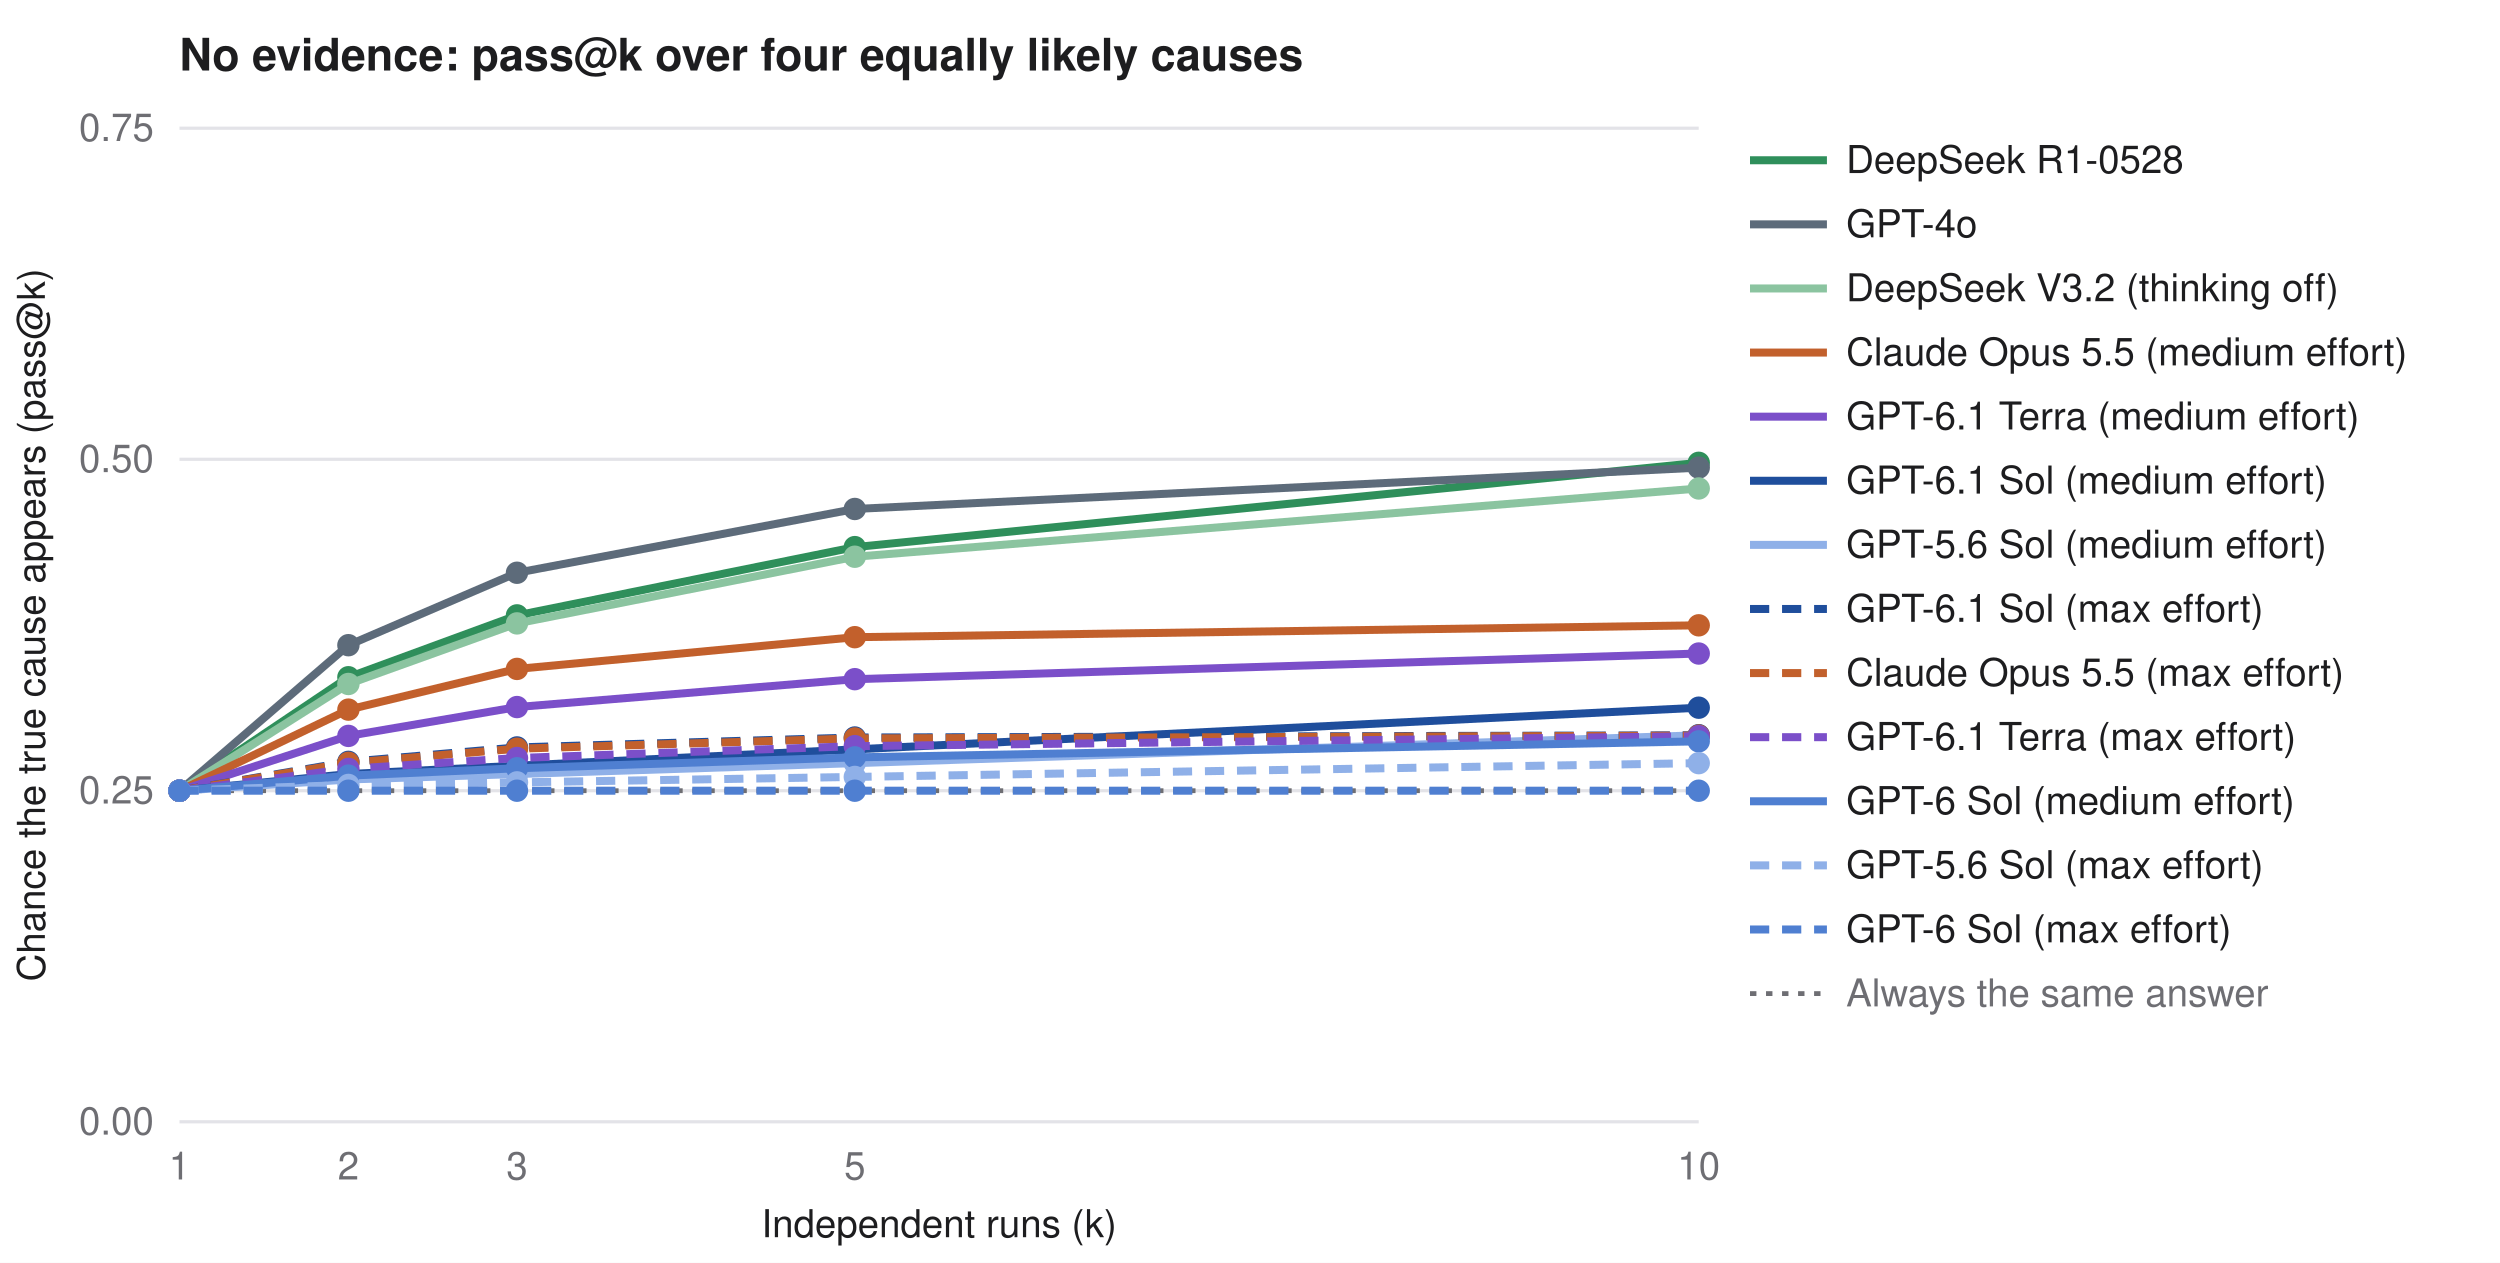
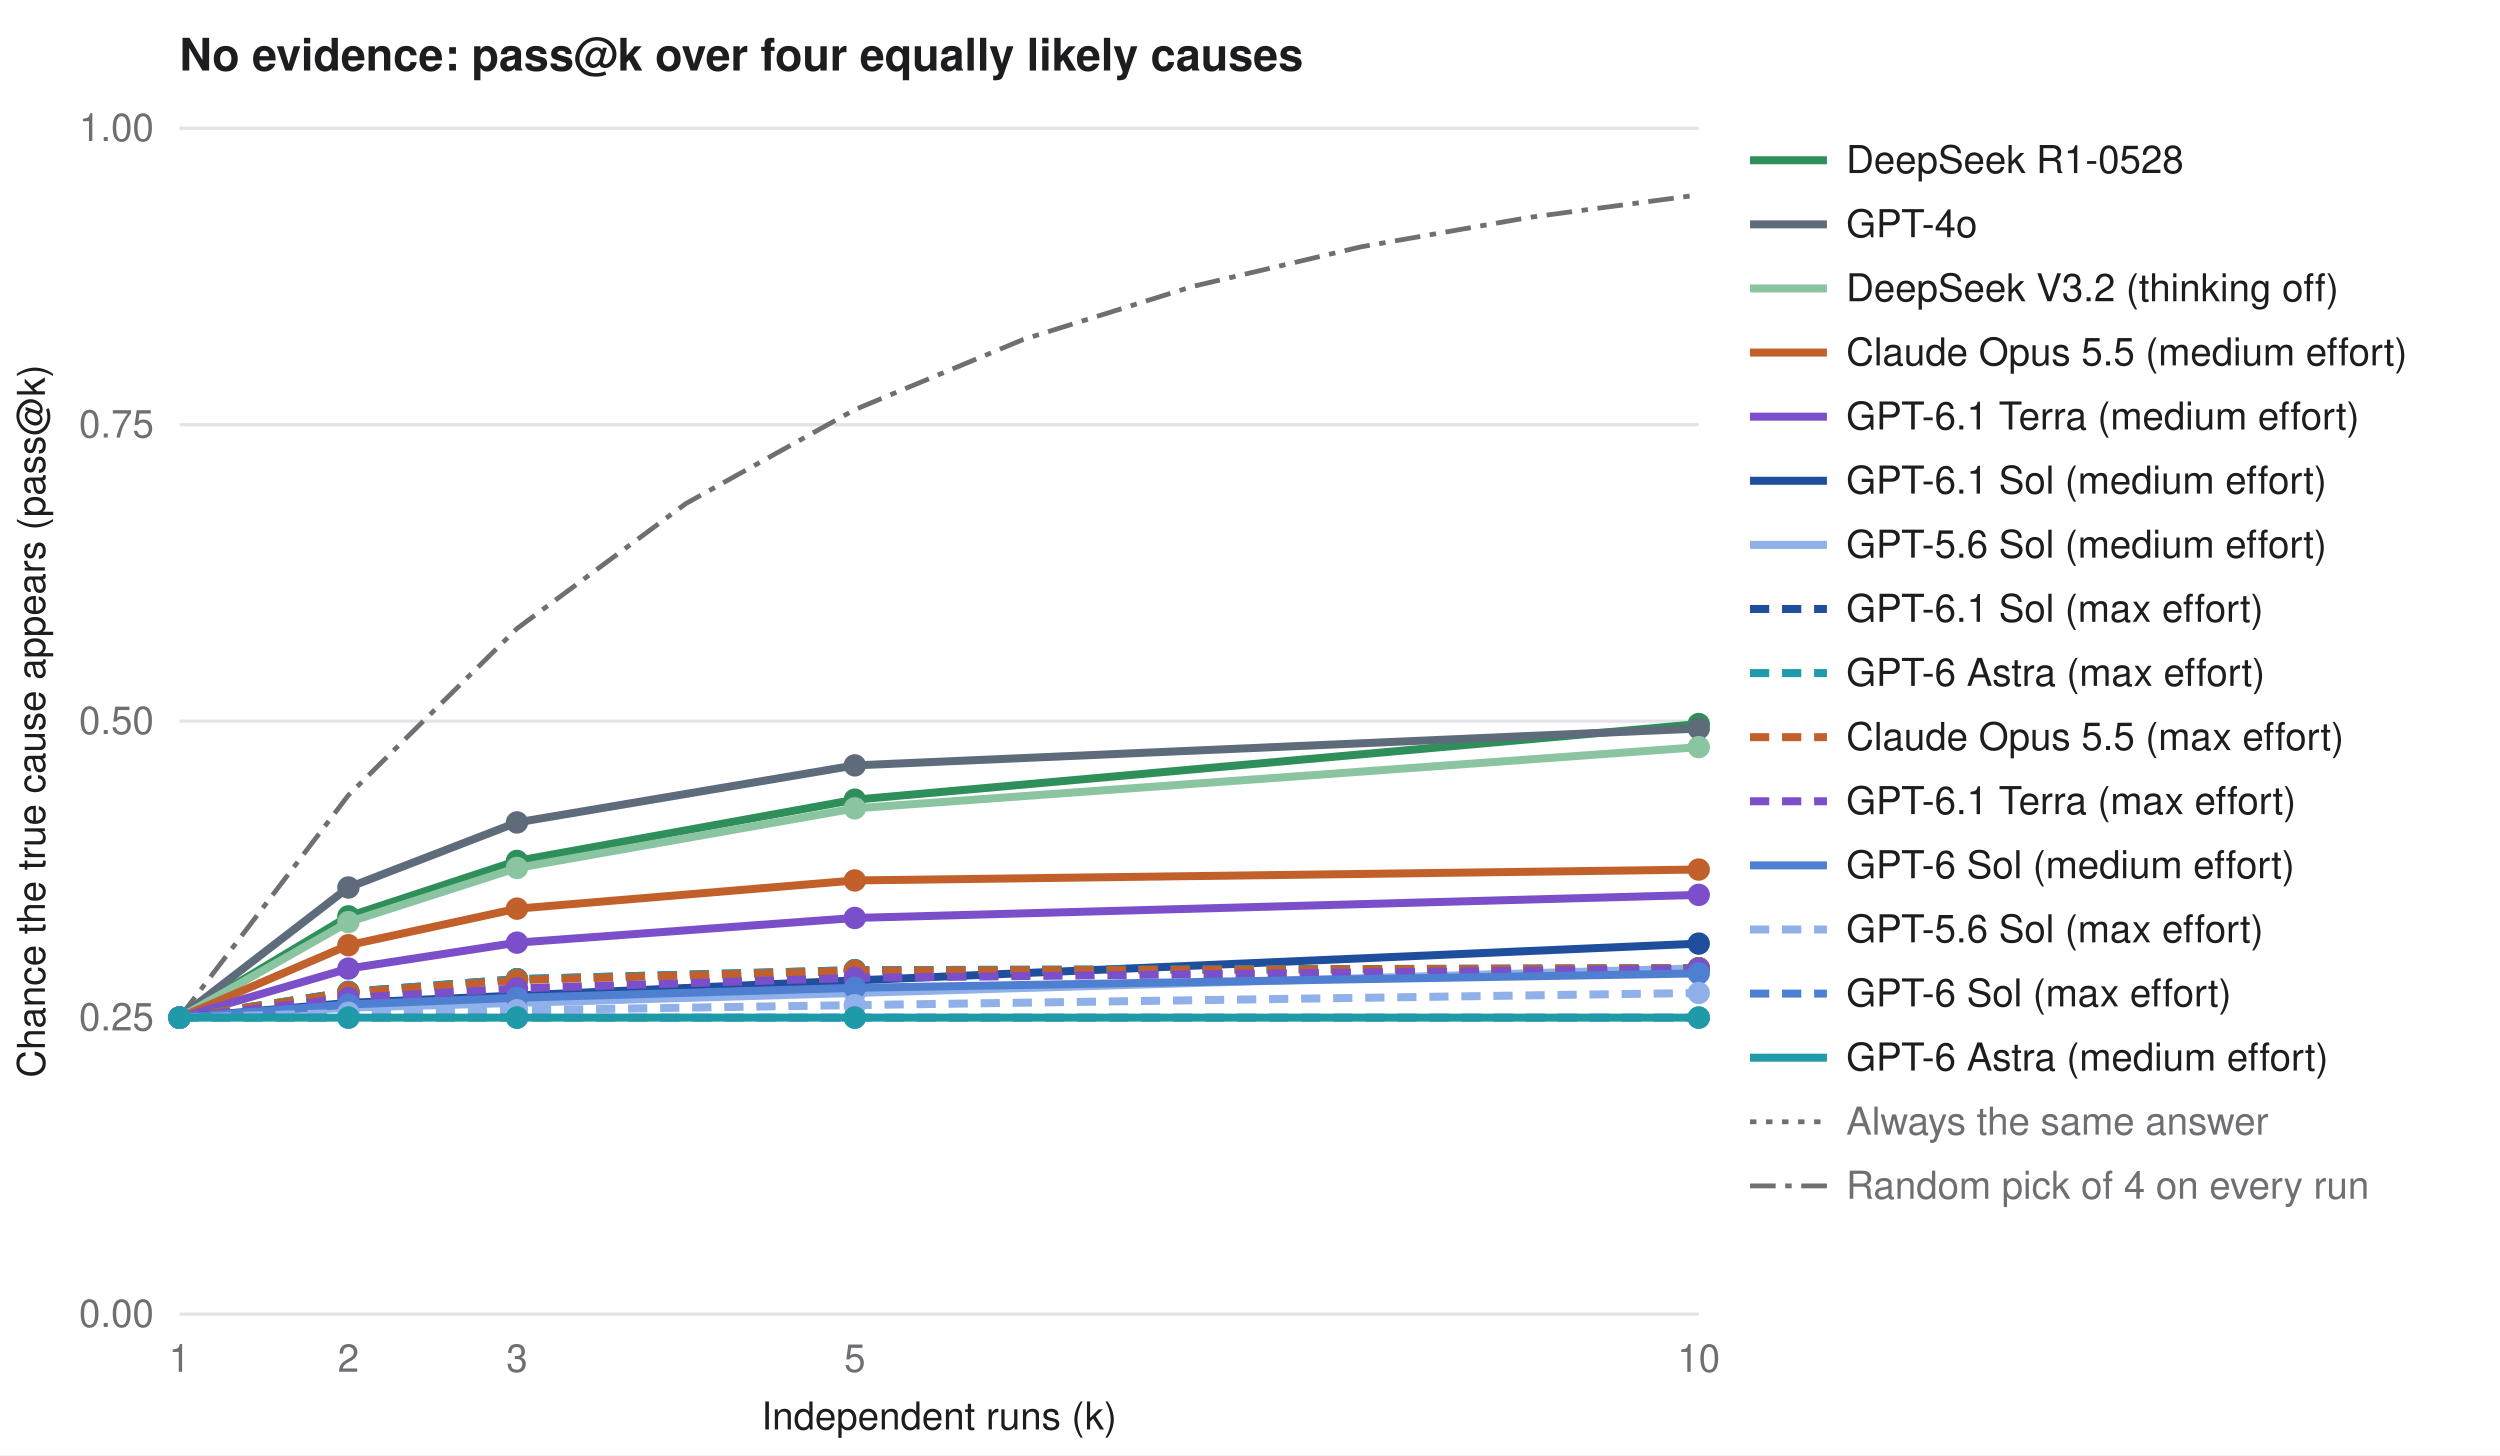
- <svg xmlns="http://www.w3.org/2000/svg" viewBox="0 0 780 394" font-family="Helvetica, Arial, sans-serif" font-size="12">
-   <rect width="780" height="394" fill="#ffffff" />
+ <svg xmlns="http://www.w3.org/2000/svg" viewBox="0 0 780 454" font-family="Helvetica, Arial, sans-serif" font-size="12">
+   <rect width="780" height="454" fill="#ffffff" />
  <text x="56" y="22" font-size="14" font-weight="bold" fill="#1d1d1f">No evidence: pass@k over four equally likely causes</text>
-   <line x1="56" y1="350.0" x2="530" y2="350.0" stroke="#e3e3e8" />
-   <text x="48" y="354.0" text-anchor="end" fill="#6e6e73">0.00</text>
-   <line x1="56" y1="246.7" x2="530" y2="246.7" stroke="#e3e3e8" />
-   <text x="48" y="250.7" text-anchor="end" fill="#6e6e73">0.25</text>
-   <line x1="56" y1="143.3" x2="530" y2="143.3" stroke="#e3e3e8" />
-   <text x="48" y="147.3" text-anchor="end" fill="#6e6e73">0.50</text>
+   <line x1="56" y1="410.0" x2="530" y2="410.0" stroke="#e3e3e8" />
+   <text x="48" y="414.0" text-anchor="end" fill="#6e6e73">0.00</text>
+   <line x1="56" y1="317.5" x2="530" y2="317.5" stroke="#e3e3e8" />
+   <text x="48" y="321.5" text-anchor="end" fill="#6e6e73">0.25</text>
+   <line x1="56" y1="225.0" x2="530" y2="225.0" stroke="#e3e3e8" />
+   <text x="48" y="229.0" text-anchor="end" fill="#6e6e73">0.50</text>
+   <line x1="56" y1="132.5" x2="530" y2="132.5" stroke="#e3e3e8" />
+   <text x="48" y="136.5" text-anchor="end" fill="#6e6e73">0.75</text>
  <line x1="56" y1="40.0" x2="530" y2="40.0" stroke="#e3e3e8" />
-   <text x="48" y="44.0" text-anchor="end" fill="#6e6e73">0.75</text>
-   <text x="56.0" y="368" text-anchor="middle" fill="#6e6e73">1</text>
-   <text x="108.7" y="368" text-anchor="middle" fill="#6e6e73">2</text>
-   <text x="161.3" y="368" text-anchor="middle" fill="#6e6e73">3</text>
-   <text x="266.7" y="368" text-anchor="middle" fill="#6e6e73">5</text>
-   <text x="530.0" y="368" text-anchor="middle" fill="#6e6e73">10</text>
-   <text x="293.0" y="386" text-anchor="middle" fill="#1d1d1f">Independent runs (k)</text>
-   <text transform="translate(14 195.0) rotate(-90)" text-anchor="middle" fill="#1d1d1f">Chance the true cause appears (pass@k)</text>
-   <line x1="56" y1="246.7" x2="530" y2="246.7" stroke="#6e6e73" stroke-width="1.5" stroke-dasharray="2 3" />
-   <line x1="546" y1="310" x2="570" y2="310" stroke="#6e6e73" stroke-width="1.5" stroke-dasharray="2 3" />
-   <text x="576" y="314" fill="#6e6e73">Always the same answer</text>
-   <polyline points="56.0,246.7 108.7,211.3 161.3,192.0 266.7,170.7 530.0,144.4" fill="none" stroke="#2f8f5b" stroke-width="2.5" />
-   <circle cx="56.0" cy="246.7" r="3.5" fill="#2f8f5b" />
-   <circle cx="108.7" cy="211.3" r="3.5" fill="#2f8f5b" />
-   <circle cx="161.3" cy="192.0" r="3.5" fill="#2f8f5b" />
-   <circle cx="266.7" cy="170.7" r="3.5" fill="#2f8f5b" />
-   <circle cx="530.0" cy="144.4" r="3.5" fill="#2f8f5b" />
+   <text x="48" y="44.0" text-anchor="end" fill="#6e6e73">1.00</text>
+   <text x="56.0" y="428" text-anchor="middle" fill="#6e6e73">1</text>
+   <text x="108.7" y="428" text-anchor="middle" fill="#6e6e73">2</text>
+   <text x="161.3" y="428" text-anchor="middle" fill="#6e6e73">3</text>
+   <text x="266.7" y="428" text-anchor="middle" fill="#6e6e73">5</text>
+   <text x="530.0" y="428" text-anchor="middle" fill="#6e6e73">10</text>
+   <text x="293.0" y="446" text-anchor="middle" fill="#1d1d1f">Independent runs (k)</text>
+   <text transform="translate(14 225.0) rotate(-90)" text-anchor="middle" fill="#1d1d1f">Chance the true cause appears (pass@k)</text>
+   <polyline points="56.0,317.5 108.7,317.5 161.3,317.5 214.0,317.5 266.7,317.5 319.3,317.5 372.0,317.5 424.7,317.5 477.3,317.5 530.0,317.5" fill="none" stroke="#6e6e73" stroke-width="1.5" stroke-dasharray="2 3" />
+   <line x1="546" y1="350" x2="570" y2="350" stroke="#6e6e73" stroke-width="1.5" stroke-dasharray="2 3" />
+   <text x="576" y="354" fill="#6e6e73">Always the same answer</text>
+   <polyline points="56.0,317.5 108.7,248.1 161.3,196.1 214.0,157.1 266.7,127.8 319.3,105.9 372.0,89.4 424.7,77.0 477.3,67.8 530.0,60.8" fill="none" stroke="#6e6e73" stroke-width="1.5" stroke-dasharray="8 3 2 3" />
+   <line x1="546" y1="370" x2="570" y2="370" stroke="#6e6e73" stroke-width="1.5" stroke-dasharray="8 3 2 3" />
+   <text x="576" y="374" fill="#6e6e73">Random pick of 4 on every run</text>
+   <polyline points="56.0,317.5 108.7,285.9 161.3,268.6 266.7,249.5 530.0,225.9" fill="none" stroke="#2f8f5b" stroke-width="2.5" />
+   <circle cx="56.0" cy="317.5" r="3.5" fill="#2f8f5b" />
+   <circle cx="108.7" cy="285.9" r="3.5" fill="#2f8f5b" />
+   <circle cx="161.3" cy="268.6" r="3.5" fill="#2f8f5b" />
+   <circle cx="266.7" cy="249.5" r="3.5" fill="#2f8f5b" />
+   <circle cx="530.0" cy="225.9" r="3.5" fill="#2f8f5b" />
  <line x1="546" y1="50" x2="570" y2="50" stroke="#2f8f5b" stroke-width="2.5" />
  <text x="576" y="54" fill="#1d1d1f">DeepSeek R1-0528</text>
-   <polyline points="56.0,246.7 108.7,201.3 161.3,178.7 266.7,158.8 530.0,145.9" fill="none" stroke="#5d6b7a" stroke-width="2.5" />
-   <circle cx="56.0" cy="246.7" r="3.5" fill="#5d6b7a" />
-   <circle cx="108.7" cy="201.3" r="3.5" fill="#5d6b7a" />
-   <circle cx="161.3" cy="178.7" r="3.5" fill="#5d6b7a" />
-   <circle cx="266.7" cy="158.8" r="3.5" fill="#5d6b7a" />
-   <circle cx="530.0" cy="145.9" r="3.5" fill="#5d6b7a" />
+   <polyline points="56.0,317.5 108.7,276.9 161.3,256.6 266.7,238.8 530.0,227.3" fill="none" stroke="#5d6b7a" stroke-width="2.5" />
+   <circle cx="56.0" cy="317.5" r="3.5" fill="#5d6b7a" />
+   <circle cx="108.7" cy="276.9" r="3.5" fill="#5d6b7a" />
+   <circle cx="161.3" cy="256.6" r="3.5" fill="#5d6b7a" />
+   <circle cx="266.7" cy="238.8" r="3.5" fill="#5d6b7a" />
+   <circle cx="530.0" cy="227.3" r="3.5" fill="#5d6b7a" />
  <line x1="546" y1="70" x2="570" y2="70" stroke="#5d6b7a" stroke-width="2.5" />
  <text x="576" y="74" fill="#1d1d1f">GPT-4o</text>
-   <polyline points="56.0,246.7 108.7,213.4 161.3,194.5 266.7,173.7 530.0,152.4" fill="none" stroke="#8bc4a0" stroke-width="2.5" />
-   <circle cx="56.0" cy="246.7" r="3.5" fill="#8bc4a0" />
-   <circle cx="108.7" cy="213.4" r="3.5" fill="#8bc4a0" />
-   <circle cx="161.3" cy="194.5" r="3.5" fill="#8bc4a0" />
-   <circle cx="266.7" cy="173.7" r="3.5" fill="#8bc4a0" />
-   <circle cx="530.0" cy="152.4" r="3.5" fill="#8bc4a0" />
+   <polyline points="56.0,317.5 108.7,287.7 161.3,270.8 266.7,252.2 530.0,233.1" fill="none" stroke="#8bc4a0" stroke-width="2.5" />
+   <circle cx="56.0" cy="317.5" r="3.5" fill="#8bc4a0" />
+   <circle cx="108.7" cy="287.7" r="3.5" fill="#8bc4a0" />
+   <circle cx="161.3" cy="270.8" r="3.5" fill="#8bc4a0" />
+   <circle cx="266.7" cy="252.2" r="3.5" fill="#8bc4a0" />
+   <circle cx="530.0" cy="233.1" r="3.5" fill="#8bc4a0" />
  <line x1="546" y1="90" x2="570" y2="90" stroke="#8bc4a0" stroke-width="2.5" />
  <text x="576" y="94" fill="#1d1d1f">DeepSeek V3.2 (thinking off)</text>
-   <polyline points="56.0,246.7 108.7,221.4 161.3,208.7 266.7,198.8 530.0,195.1" fill="none" stroke="#c2602c" stroke-width="2.5" />
-   <circle cx="56.0" cy="246.7" r="3.5" fill="#c2602c" />
-   <circle cx="108.7" cy="221.4" r="3.5" fill="#c2602c" />
-   <circle cx="161.3" cy="208.7" r="3.5" fill="#c2602c" />
-   <circle cx="266.7" cy="198.8" r="3.5" fill="#c2602c" />
-   <circle cx="530.0" cy="195.1" r="3.5" fill="#c2602c" />
+   <polyline points="56.0,317.5 108.7,294.9 161.3,283.5 266.7,274.7 530.0,271.3" fill="none" stroke="#c2602c" stroke-width="2.5" />
+   <circle cx="56.0" cy="317.5" r="3.5" fill="#c2602c" />
+   <circle cx="108.7" cy="294.9" r="3.5" fill="#c2602c" />
+   <circle cx="161.3" cy="283.5" r="3.5" fill="#c2602c" />
+   <circle cx="266.7" cy="274.7" r="3.5" fill="#c2602c" />
+   <circle cx="530.0" cy="271.3" r="3.5" fill="#c2602c" />
  <line x1="546" y1="110" x2="570" y2="110" stroke="#c2602c" stroke-width="2.5" />
  <text x="576" y="114" fill="#1d1d1f">Claude Opus 5.5 (medium effort)</text>
-   <polyline points="56.0,246.7 108.7,229.6 161.3,220.6 266.7,211.9 530.0,203.9" fill="none" stroke="#7b4fc9" stroke-width="2.5" />
-   <circle cx="56.0" cy="246.7" r="3.5" fill="#7b4fc9" />
-   <circle cx="108.7" cy="229.6" r="3.5" fill="#7b4fc9" />
-   <circle cx="161.3" cy="220.6" r="3.5" fill="#7b4fc9" />
-   <circle cx="266.7" cy="211.9" r="3.5" fill="#7b4fc9" />
-   <circle cx="530.0" cy="203.9" r="3.5" fill="#7b4fc9" />
+   <polyline points="56.0,317.5 108.7,302.2 161.3,294.1 266.7,286.4 530.0,279.2" fill="none" stroke="#7b4fc9" stroke-width="2.5" />
+   <circle cx="56.0" cy="317.5" r="3.5" fill="#7b4fc9" />
+   <circle cx="108.7" cy="302.2" r="3.5" fill="#7b4fc9" />
+   <circle cx="161.3" cy="294.1" r="3.5" fill="#7b4fc9" />
+   <circle cx="266.7" cy="286.4" r="3.5" fill="#7b4fc9" />
+   <circle cx="530.0" cy="279.2" r="3.5" fill="#7b4fc9" />
  <line x1="546" y1="130" x2="570" y2="130" stroke="#7b4fc9" stroke-width="2.5" />
  <text x="576" y="134" fill="#1d1d1f">GPT-6.1 Terra (medium effort)</text>
-   <polyline points="56.0,246.7 108.7,241.5 161.3,238.9 266.7,233.8 530.0,220.8" fill="none" stroke="#1f4e9c" stroke-width="2.5" />
-   <circle cx="56.0" cy="246.7" r="3.5" fill="#1f4e9c" />
-   <circle cx="108.7" cy="241.5" r="3.5" fill="#1f4e9c" />
-   <circle cx="161.3" cy="238.9" r="3.5" fill="#1f4e9c" />
-   <circle cx="266.7" cy="233.8" r="3.5" fill="#1f4e9c" />
-   <circle cx="530.0" cy="220.8" r="3.5" fill="#1f4e9c" />
+   <polyline points="56.0,317.5 108.7,312.9 161.3,310.6 266.7,305.9 530.0,294.4" fill="none" stroke="#1f4e9c" stroke-width="2.5" />
+   <circle cx="56.0" cy="317.5" r="3.5" fill="#1f4e9c" />
+   <circle cx="108.7" cy="312.9" r="3.5" fill="#1f4e9c" />
+   <circle cx="161.3" cy="310.6" r="3.5" fill="#1f4e9c" />
+   <circle cx="266.7" cy="305.9" r="3.5" fill="#1f4e9c" />
+   <circle cx="530.0" cy="294.4" r="3.5" fill="#1f4e9c" />
  <line x1="546" y1="150" x2="570" y2="150" stroke="#1f4e9c" stroke-width="2.5" />
  <text x="576" y="154" fill="#1d1d1f">GPT-6.1 Sol (medium effort)</text>
-   <polyline points="56.0,246.7 108.7,243.2 161.3,241.5 266.7,238.1 530.0,229.4" fill="none" stroke="#8fb0e8" stroke-width="2.5" />
-   <circle cx="56.0" cy="246.7" r="3.5" fill="#8fb0e8" />
-   <circle cx="108.7" cy="243.2" r="3.5" fill="#8fb0e8" />
-   <circle cx="161.3" cy="241.5" r="3.5" fill="#8fb0e8" />
-   <circle cx="266.7" cy="238.1" r="3.5" fill="#8fb0e8" />
-   <circle cx="530.0" cy="229.4" r="3.5" fill="#8fb0e8" />
+   <polyline points="56.0,317.5 108.7,314.4 161.3,312.9 266.7,309.8 530.0,302.1" fill="none" stroke="#8fb0e8" stroke-width="2.5" />
+   <circle cx="56.0" cy="317.5" r="3.5" fill="#8fb0e8" />
+   <circle cx="108.7" cy="314.4" r="3.5" fill="#8fb0e8" />
+   <circle cx="161.3" cy="312.9" r="3.5" fill="#8fb0e8" />
+   <circle cx="266.7" cy="309.8" r="3.5" fill="#8fb0e8" />
+   <circle cx="530.0" cy="302.1" r="3.5" fill="#8fb0e8" />
  <line x1="546" y1="170" x2="570" y2="170" stroke="#8fb0e8" stroke-width="2.5" />
  <text x="576" y="174" fill="#1d1d1f">GPT-5.6 Sol (medium effort)</text>
-   <polyline points="56.0,246.7 108.7,237.7 161.3,233.2 266.7,230.1 530.0,229.4" fill="none" stroke="#1f4e9c" stroke-width="2.5" stroke-dasharray="6 4" />
-   <circle cx="56.0" cy="246.7" r="3.5" fill="#1f4e9c" />
-   <circle cx="108.7" cy="237.7" r="3.5" fill="#1f4e9c" />
-   <circle cx="161.3" cy="233.2" r="3.5" fill="#1f4e9c" />
-   <circle cx="266.7" cy="230.1" r="3.5" fill="#1f4e9c" />
-   <circle cx="530.0" cy="229.4" r="3.5" fill="#1f4e9c" />
+   <polyline points="56.0,317.5 108.7,309.5 161.3,305.5 266.7,302.7 530.0,302.1" fill="none" stroke="#1f4e9c" stroke-width="2.5" stroke-dasharray="6 4" />
+   <circle cx="56.0" cy="317.5" r="3.5" fill="#1f4e9c" />
+   <circle cx="108.7" cy="309.5" r="3.5" fill="#1f4e9c" />
+   <circle cx="161.3" cy="305.5" r="3.5" fill="#1f4e9c" />
+   <circle cx="266.7" cy="302.7" r="3.5" fill="#1f4e9c" />
+   <circle cx="530.0" cy="302.1" r="3.5" fill="#1f4e9c" />
  <line x1="546" y1="190" x2="570" y2="190" stroke="#1f4e9c" stroke-width="2.5" stroke-dasharray="6 4" />
  <text x="576" y="194" fill="#1d1d1f">GPT-6.1 Sol (max effort)</text>
-   <polyline points="56.0,246.7 108.7,238.0 161.3,233.6 266.7,230.4 530.0,229.5" fill="none" stroke="#c2602c" stroke-width="2.5" stroke-dasharray="6 4" />
-   <circle cx="56.0" cy="246.7" r="3.5" fill="#c2602c" />
-   <circle cx="108.7" cy="238.0" r="3.5" fill="#c2602c" />
-   <circle cx="161.3" cy="233.6" r="3.5" fill="#c2602c" />
-   <circle cx="266.7" cy="230.4" r="3.5" fill="#c2602c" />
-   <circle cx="530.0" cy="229.5" r="3.5" fill="#c2602c" />
-   <line x1="546" y1="210" x2="570" y2="210" stroke="#c2602c" stroke-width="2.5" stroke-dasharray="6 4" />
-   <text x="576" y="214" fill="#1d1d1f">Claude Opus 5.5 (max effort)</text>
-   <polyline points="56.0,246.7 108.7,239.9 161.3,236.5 266.7,232.8 530.0,229.7" fill="none" stroke="#7b4fc9" stroke-width="2.5" stroke-dasharray="6 4" />
-   <circle cx="56.0" cy="246.7" r="3.5" fill="#7b4fc9" />
-   <circle cx="108.7" cy="239.9" r="3.5" fill="#7b4fc9" />
-   <circle cx="161.3" cy="236.5" r="3.5" fill="#7b4fc9" />
-   <circle cx="266.7" cy="232.8" r="3.5" fill="#7b4fc9" />
-   <circle cx="530.0" cy="229.7" r="3.5" fill="#7b4fc9" />
-   <line x1="546" y1="230" x2="570" y2="230" stroke="#7b4fc9" stroke-width="2.5" stroke-dasharray="6 4" />
-   <text x="576" y="234" fill="#1d1d1f">GPT-6.1 Terra (max effort)</text>
-   <polyline points="56.0,246.7 108.7,242.0 161.3,239.7 266.7,236.3 530.0,231.3" fill="none" stroke="#4f7fd1" stroke-width="2.5" />
-   <circle cx="56.0" cy="246.7" r="3.5" fill="#4f7fd1" />
-   <circle cx="108.7" cy="242.0" r="3.5" fill="#4f7fd1" />
-   <circle cx="161.3" cy="239.7" r="3.5" fill="#4f7fd1" />
-   <circle cx="266.7" cy="236.3" r="3.5" fill="#4f7fd1" />
-   <circle cx="530.0" cy="231.3" r="3.5" fill="#4f7fd1" />
-   <line x1="546" y1="250" x2="570" y2="250" stroke="#4f7fd1" stroke-width="2.5" />
-   <text x="576" y="254" fill="#1d1d1f">GPT-6 Sol (medium effort)</text>
-   <polyline points="56.0,246.7 108.7,244.9 161.3,244.1 266.7,242.4 530.0,238.1" fill="none" stroke="#8fb0e8" stroke-width="2.5" stroke-dasharray="6 4" />
-   <circle cx="56.0" cy="246.7" r="3.5" fill="#8fb0e8" />
-   <circle cx="108.7" cy="244.9" r="3.5" fill="#8fb0e8" />
-   <circle cx="161.3" cy="244.1" r="3.5" fill="#8fb0e8" />
-   <circle cx="266.7" cy="242.4" r="3.5" fill="#8fb0e8" />
-   <circle cx="530.0" cy="238.1" r="3.5" fill="#8fb0e8" />
-   <line x1="546" y1="270" x2="570" y2="270" stroke="#8fb0e8" stroke-width="2.5" stroke-dasharray="6 4" />
-   <text x="576" y="274" fill="#1d1d1f">GPT-5.6 Sol (max effort)</text>
-   <polyline points="56.0,246.7 108.7,246.7 161.3,246.7 266.7,246.7 530.0,246.7" fill="none" stroke="#4f7fd1" stroke-width="2.5" stroke-dasharray="6 4" />
-   <circle cx="56.0" cy="246.7" r="3.5" fill="#4f7fd1" />
-   <circle cx="108.7" cy="246.7" r="3.5" fill="#4f7fd1" />
-   <circle cx="161.3" cy="246.7" r="3.5" fill="#4f7fd1" />
-   <circle cx="266.7" cy="246.7" r="3.5" fill="#4f7fd1" />
-   <circle cx="530.0" cy="246.7" r="3.5" fill="#4f7fd1" />
-   <line x1="546" y1="290" x2="570" y2="290" stroke="#4f7fd1" stroke-width="2.5" stroke-dasharray="6 4" />
-   <text x="576" y="294" fill="#1d1d1f">GPT-6 Sol (max effort)</text>
+   <polyline points="56.0,317.5 108.7,309.5 161.3,305.5 266.7,302.7 530.0,302.1" fill="none" stroke="#1e9aa8" stroke-width="2.5" stroke-dasharray="6 4" />
+   <circle cx="56.0" cy="317.5" r="3.5" fill="#1e9aa8" />
+   <circle cx="108.7" cy="309.5" r="3.5" fill="#1e9aa8" />
+   <circle cx="161.3" cy="305.5" r="3.5" fill="#1e9aa8" />
+   <circle cx="266.7" cy="302.7" r="3.5" fill="#1e9aa8" />
+   <circle cx="530.0" cy="302.1" r="3.5" fill="#1e9aa8" />
+   <line x1="546" y1="210" x2="570" y2="210" stroke="#1e9aa8" stroke-width="2.5" stroke-dasharray="6 4" />
+   <text x="576" y="214" fill="#1d1d1f">GPT-6 Astra (max effort)</text>
+   <polyline points="56.0,317.5 108.7,309.7 161.3,305.8 266.7,302.9 530.0,302.1" fill="none" stroke="#c2602c" stroke-width="2.5" stroke-dasharray="6 4" />
+   <circle cx="56.0" cy="317.5" r="3.5" fill="#c2602c" />
+   <circle cx="108.7" cy="309.7" r="3.5" fill="#c2602c" />
+   <circle cx="161.3" cy="305.8" r="3.5" fill="#c2602c" />
+   <circle cx="266.7" cy="302.9" r="3.5" fill="#c2602c" />
+   <circle cx="530.0" cy="302.1" r="3.5" fill="#c2602c" />
+   <line x1="546" y1="230" x2="570" y2="230" stroke="#c2602c" stroke-width="2.5" stroke-dasharray="6 4" />
+   <text x="576" y="234" fill="#1d1d1f">Claude Opus 5.5 (max effort)</text>
+   <polyline points="56.0,317.5 108.7,311.4 161.3,308.4 266.7,305.1 530.0,302.3" fill="none" stroke="#7b4fc9" stroke-width="2.5" stroke-dasharray="6 4" />
+   <circle cx="56.0" cy="317.5" r="3.5" fill="#7b4fc9" />
+   <circle cx="108.7" cy="311.4" r="3.5" fill="#7b4fc9" />
+   <circle cx="161.3" cy="308.4" r="3.5" fill="#7b4fc9" />
+   <circle cx="266.7" cy="305.1" r="3.5" fill="#7b4fc9" />
+   <circle cx="530.0" cy="302.3" r="3.5" fill="#7b4fc9" />
+   <line x1="546" y1="250" x2="570" y2="250" stroke="#7b4fc9" stroke-width="2.5" stroke-dasharray="6 4" />
+   <text x="576" y="254" fill="#1d1d1f">GPT-6.1 Terra (max effort)</text>
+   <polyline points="56.0,317.5 108.7,313.4 161.3,311.3 266.7,308.2 530.0,303.7" fill="none" stroke="#4f7fd1" stroke-width="2.5" />
+   <circle cx="56.0" cy="317.5" r="3.5" fill="#4f7fd1" />
+   <circle cx="108.7" cy="313.4" r="3.5" fill="#4f7fd1" />
+   <circle cx="161.3" cy="311.3" r="3.5" fill="#4f7fd1" />
+   <circle cx="266.7" cy="308.2" r="3.5" fill="#4f7fd1" />
+   <circle cx="530.0" cy="303.7" r="3.5" fill="#4f7fd1" />
+   <line x1="546" y1="270" x2="570" y2="270" stroke="#4f7fd1" stroke-width="2.5" />
+   <text x="576" y="274" fill="#1d1d1f">GPT-6 Sol (medium effort)</text>
+   <polyline points="56.0,317.5 108.7,316.0 161.3,315.2 266.7,313.6 530.0,309.8" fill="none" stroke="#8fb0e8" stroke-width="2.5" stroke-dasharray="6 4" />
+   <circle cx="56.0" cy="317.5" r="3.5" fill="#8fb0e8" />
+   <circle cx="108.7" cy="316.0" r="3.5" fill="#8fb0e8" />
+   <circle cx="161.3" cy="315.2" r="3.5" fill="#8fb0e8" />
+   <circle cx="266.7" cy="313.6" r="3.5" fill="#8fb0e8" />
+   <circle cx="530.0" cy="309.8" r="3.5" fill="#8fb0e8" />
+   <line x1="546" y1="290" x2="570" y2="290" stroke="#8fb0e8" stroke-width="2.5" stroke-dasharray="6 4" />
+   <text x="576" y="294" fill="#1d1d1f">GPT-5.6 Sol (max effort)</text>
+   <polyline points="56.0,317.5 108.7,317.5 161.3,317.5 266.7,317.5 530.0,317.5" fill="none" stroke="#4f7fd1" stroke-width="2.5" stroke-dasharray="6 4" />
+   <circle cx="56.0" cy="317.5" r="3.5" fill="#4f7fd1" />
+   <circle cx="108.7" cy="317.5" r="3.5" fill="#4f7fd1" />
+   <circle cx="161.3" cy="317.5" r="3.5" fill="#4f7fd1" />
+   <circle cx="266.7" cy="317.5" r="3.5" fill="#4f7fd1" />
+   <circle cx="530.0" cy="317.5" r="3.5" fill="#4f7fd1" />
+   <line x1="546" y1="310" x2="570" y2="310" stroke="#4f7fd1" stroke-width="2.5" stroke-dasharray="6 4" />
+   <text x="576" y="314" fill="#1d1d1f">GPT-6 Sol (max effort)</text>
+   <polyline points="56.0,317.5 108.7,317.5 161.3,317.5 266.7,317.5 530.0,317.5" fill="none" stroke="#1e9aa8" stroke-width="2.5" />
+   <circle cx="56.0" cy="317.5" r="3.5" fill="#1e9aa8" />
+   <circle cx="108.7" cy="317.5" r="3.5" fill="#1e9aa8" />
+   <circle cx="161.3" cy="317.5" r="3.5" fill="#1e9aa8" />
+   <circle cx="266.7" cy="317.5" r="3.5" fill="#1e9aa8" />
+   <circle cx="530.0" cy="317.5" r="3.5" fill="#1e9aa8" />
+   <line x1="546" y1="330" x2="570" y2="330" stroke="#1e9aa8" stroke-width="2.5" />
+   <text x="576" y="334" fill="#1d1d1f">GPT-6 Astra (medium effort)</text>
</svg>
